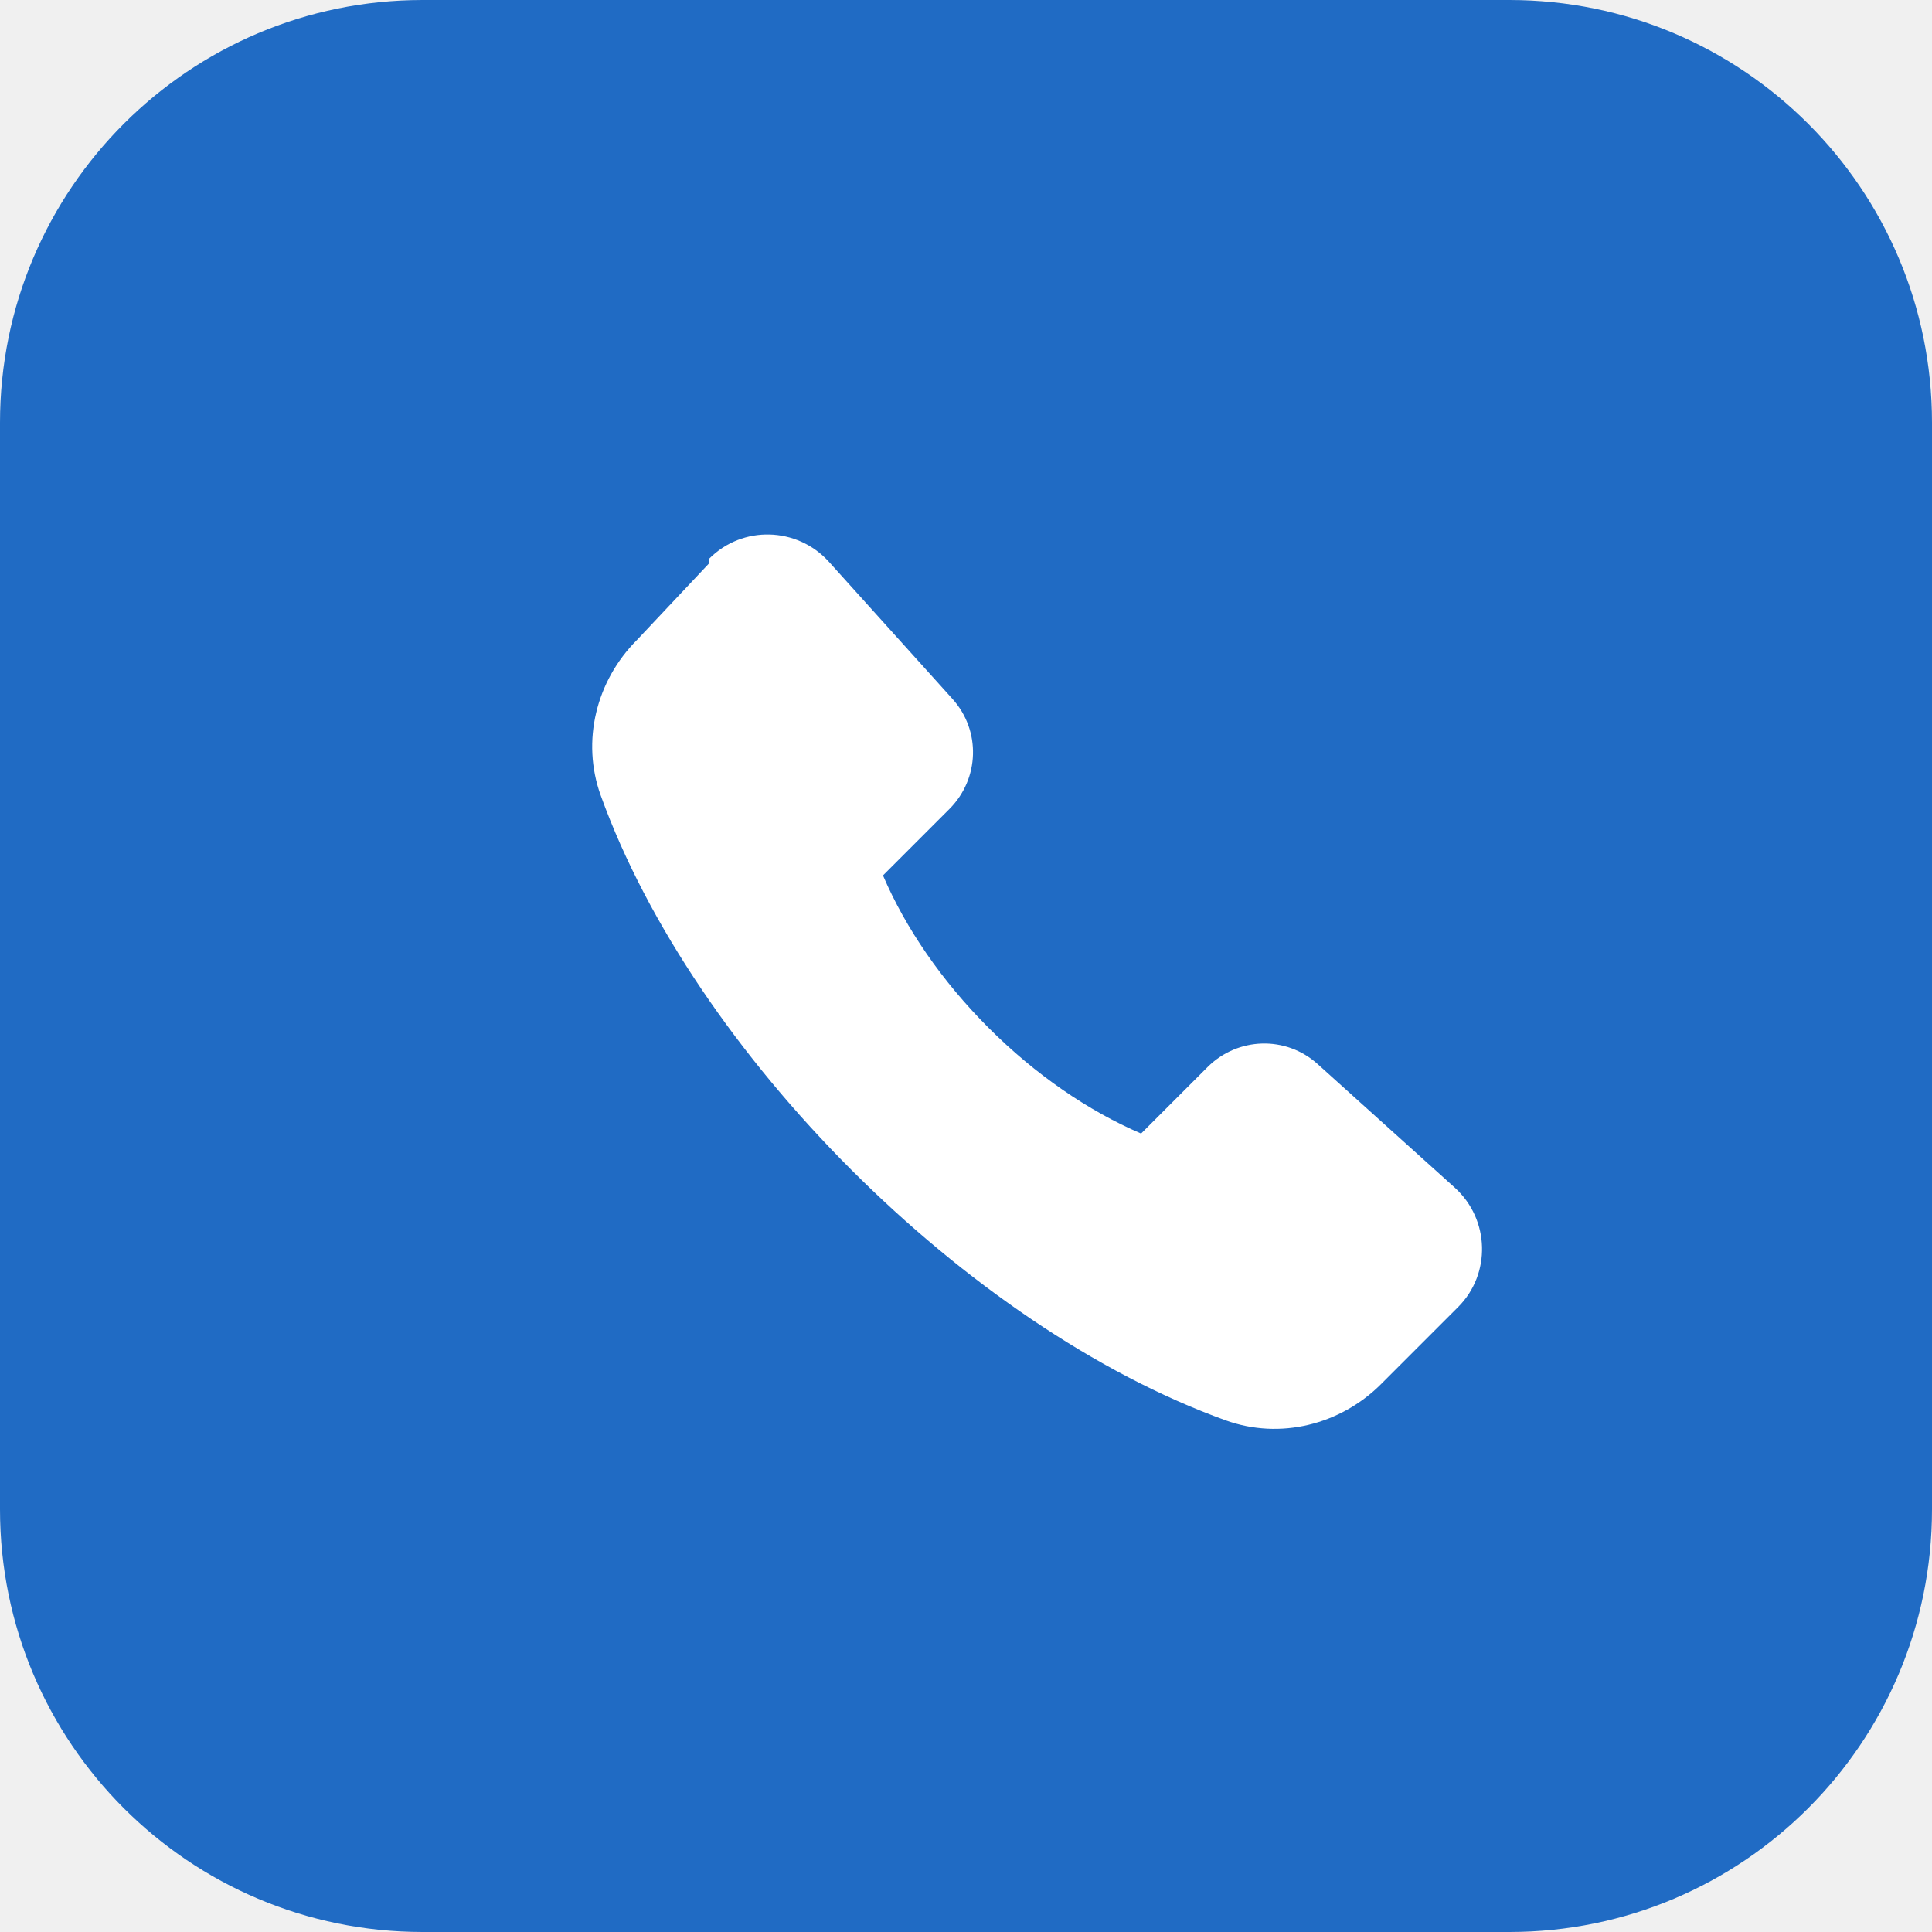
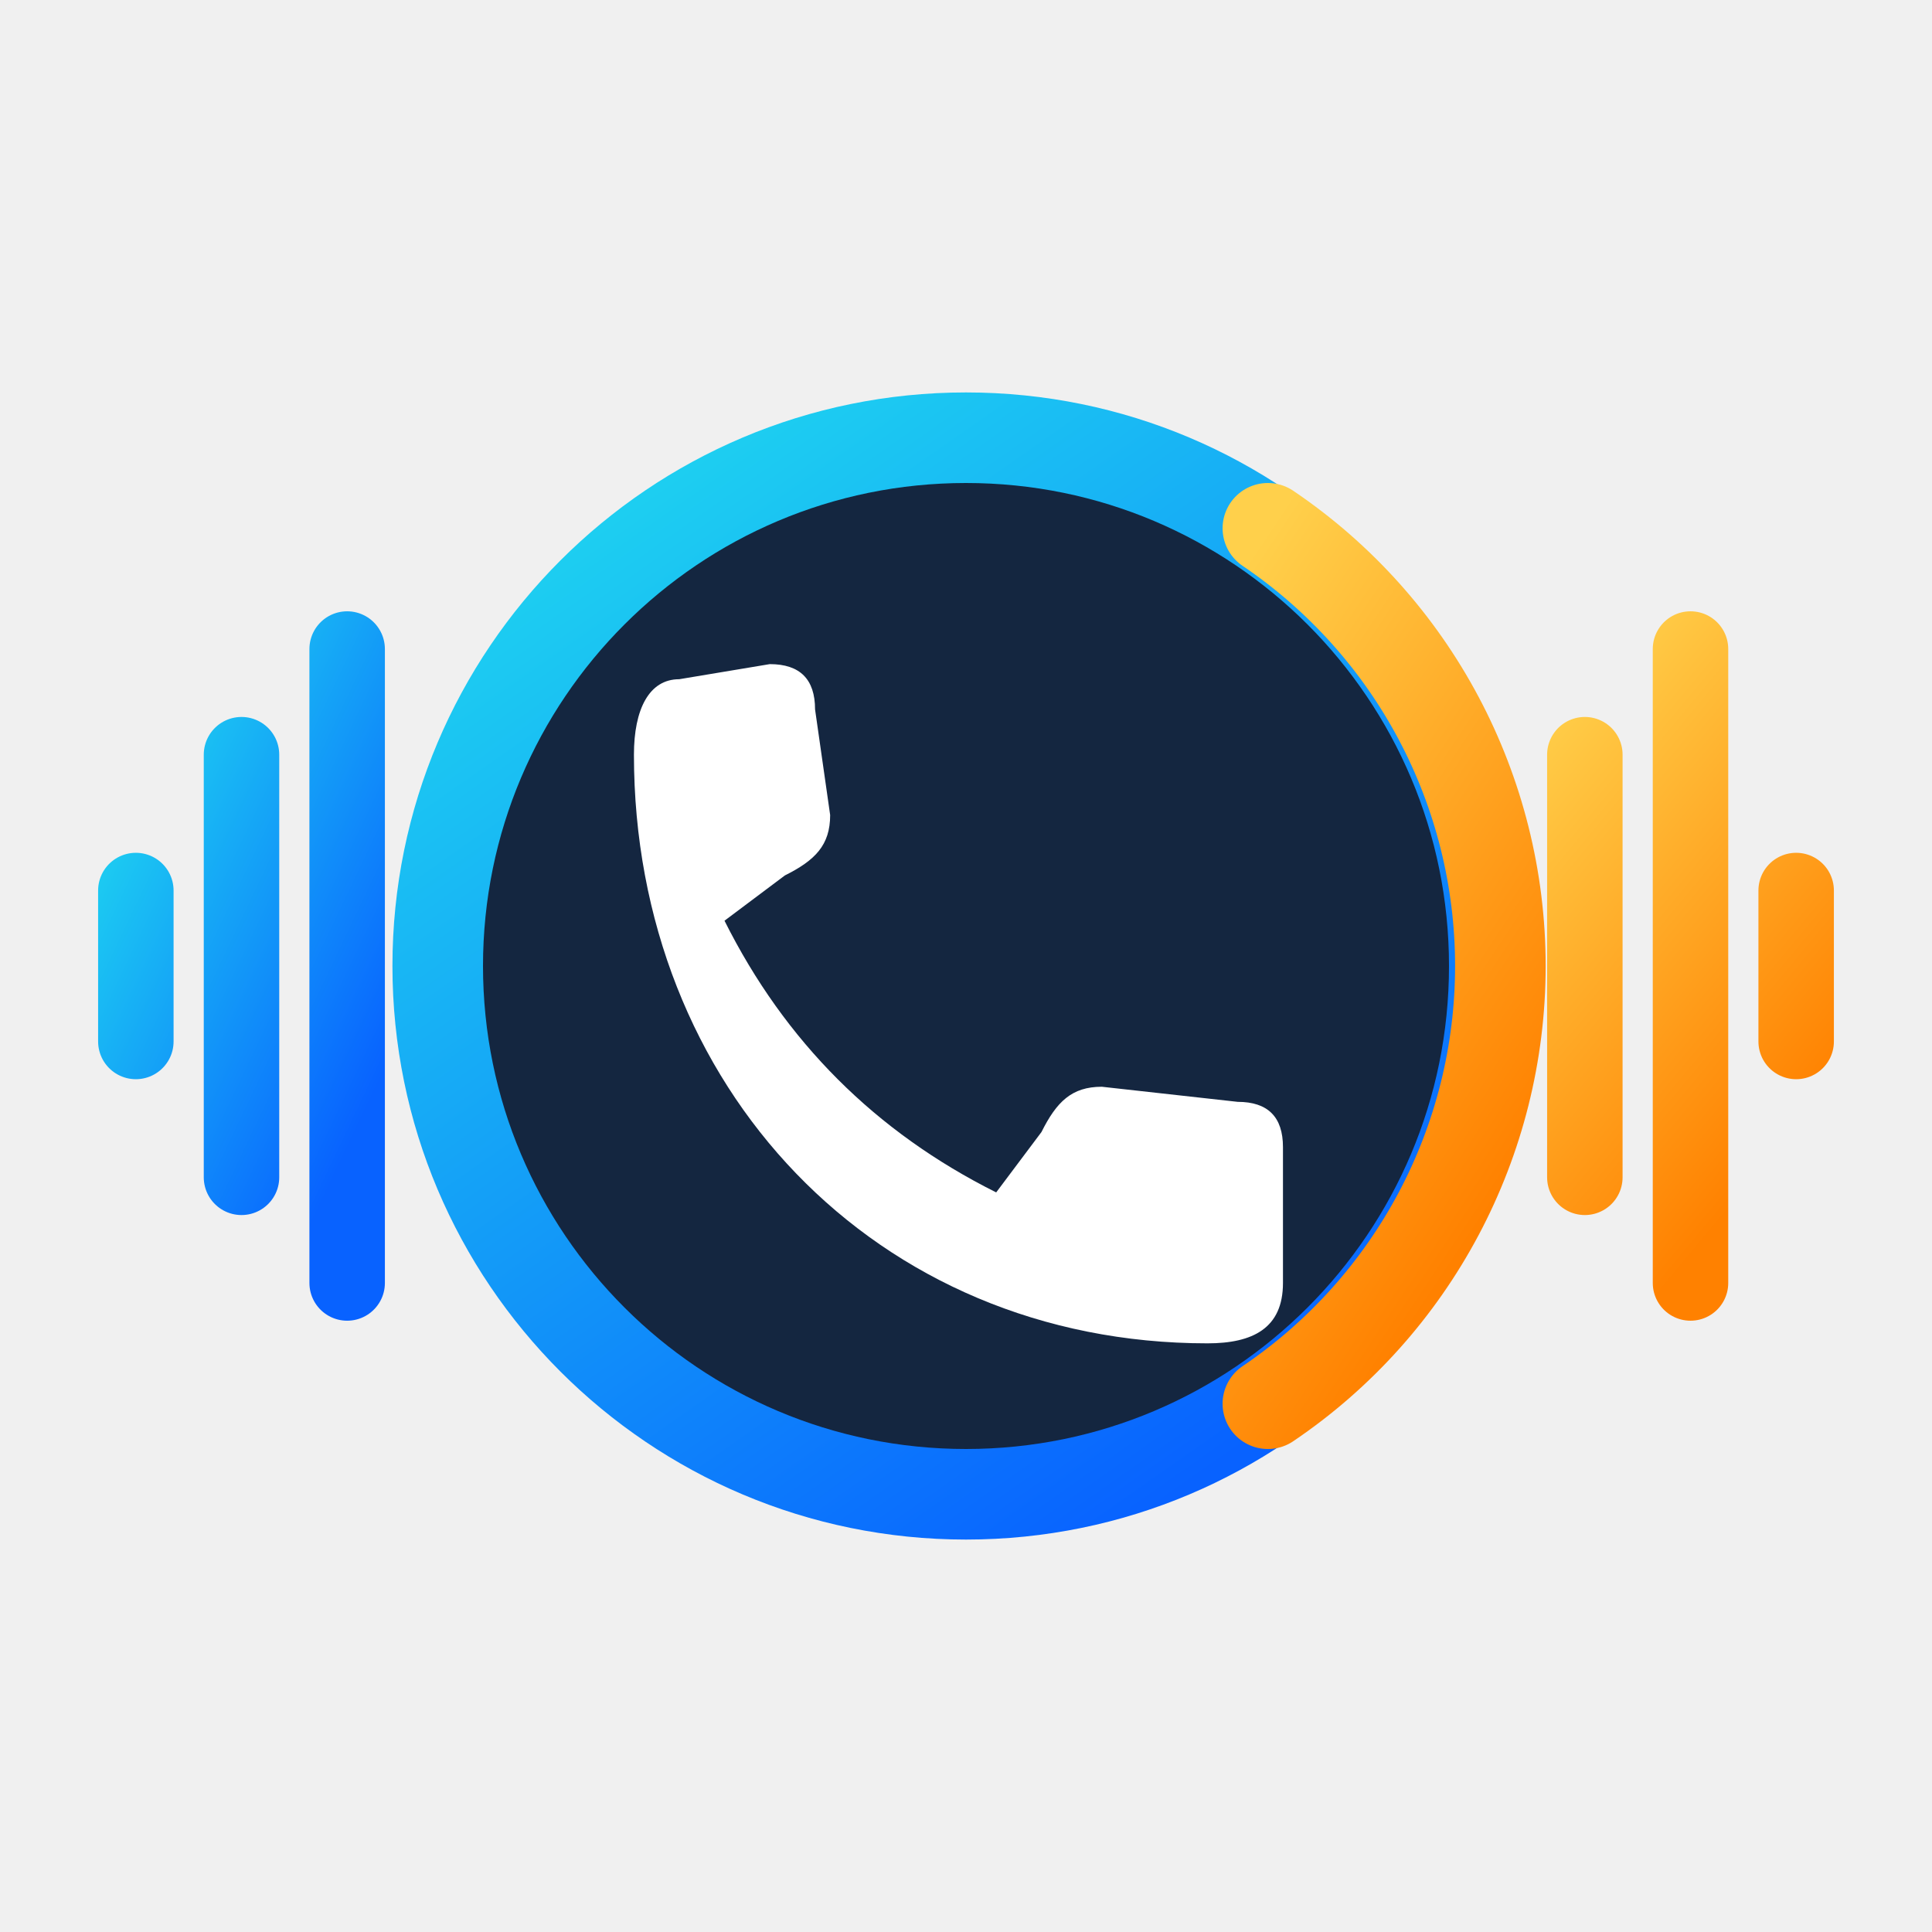
<svg xmlns="http://www.w3.org/2000/svg" viewBox="0 0 64 64" width="64" height="64">
-   <rect width="64" height="64" rx="14" fill="#206bc4" />
-   <path d="M23.5 18.5c1.1-1.1 2.9-1.05 3.95.1l4.1 4.55c.95 1.05.9 2.65-.1 3.65l-2.2 2.2c.75 1.75 1.95 3.5 3.5 5.05 1.55 1.55 3.3 2.75 5.05 3.5l2.2-2.2c1-1 2.6-1.05 3.65-.1l4.55 4.1c1.15 1.05 1.2 2.85.1 3.95l-2.55 2.55c-1.35 1.35-3.35 1.85-5.15 1.2-4.3-1.55-8.7-4.6-12.4-8.3-3.7-3.7-6.75-8.1-8.3-12.4-.65-1.8-.15-3.8 1.2-5.15l2.4-2.55z" fill="#ffffff" />
+   <defs>
+     <linearGradient id="blue" x1="0" y1="0" x2="0.7" y2="1">
+       <stop stop-color="#20deef" />
+       <stop offset="1" stop-color="#0862ff" />
+     </linearGradient>
+     <linearGradient id="orange" x1="0" y1="0" x2="0.4" y2="1">
+       <stop stop-color="#ffd04b" />
+       <stop offset="1" stop-color="#ff8100" />
+     </linearGradient>
+   </defs>
+   <g transform="translate(3 10) scale(.5)" fill="none" stroke-linecap="round">
+     <circle cx="58" cy="44" r="35" stroke="url(#blue)" stroke-width="6" fill="#142640" />
+     <path d="M78 15 A35 35 0 0 1 78 73" stroke="url(#orange)" stroke-width="6" />
+     <path d="M3 39v10 M10 30v28 M17 23v42" stroke="url(#blue)" stroke-width="5" />
+     <path d="M99 30v28 M106 23v42 M113 39v10" stroke="url(#orange)" stroke-width="5" />
+     <path d="M39 25c-2 0-3 2-3 5 0 22 16 39 38 39 3 0 5-1 5-4v-9c0-2-1-3-3-3l-9-1c-2 0-3 1-4 3l-3 4c-8-4-14-10-18-18l4-3c2-1 3-2 3-4l-1-7c0-2-1-3-3-3z" fill="#ffffff" />
+   </g>
</svg>
